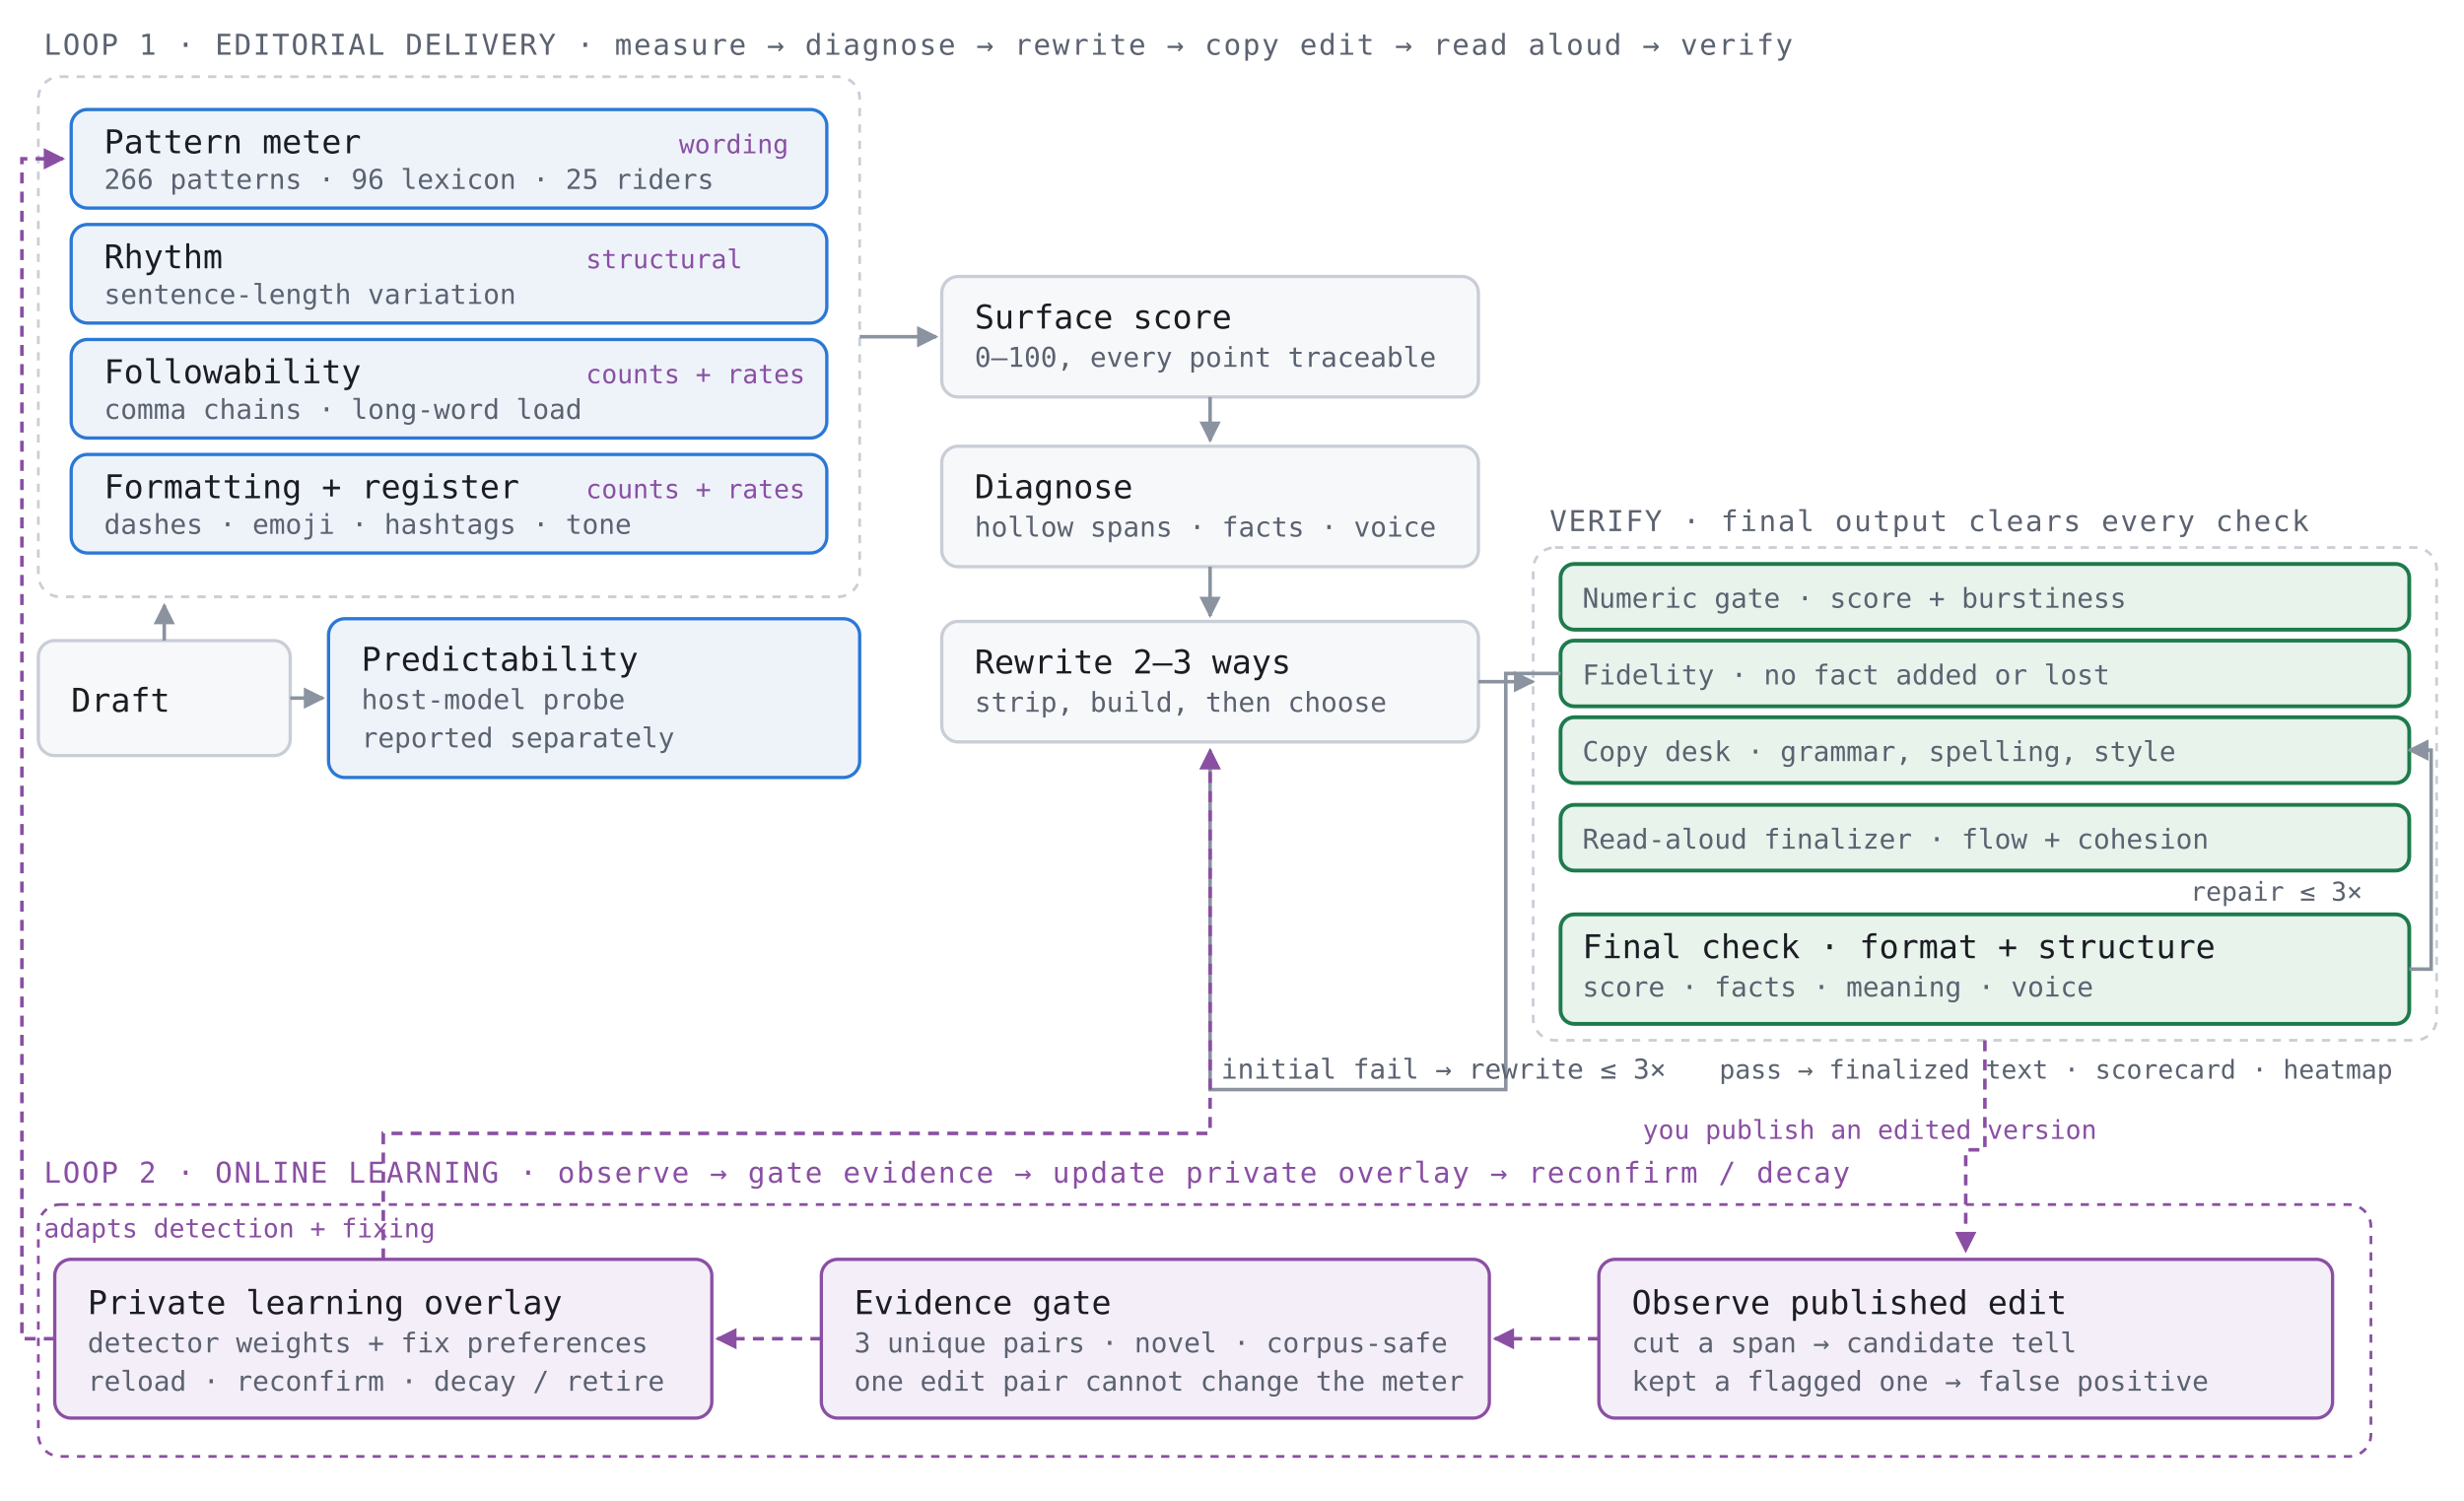
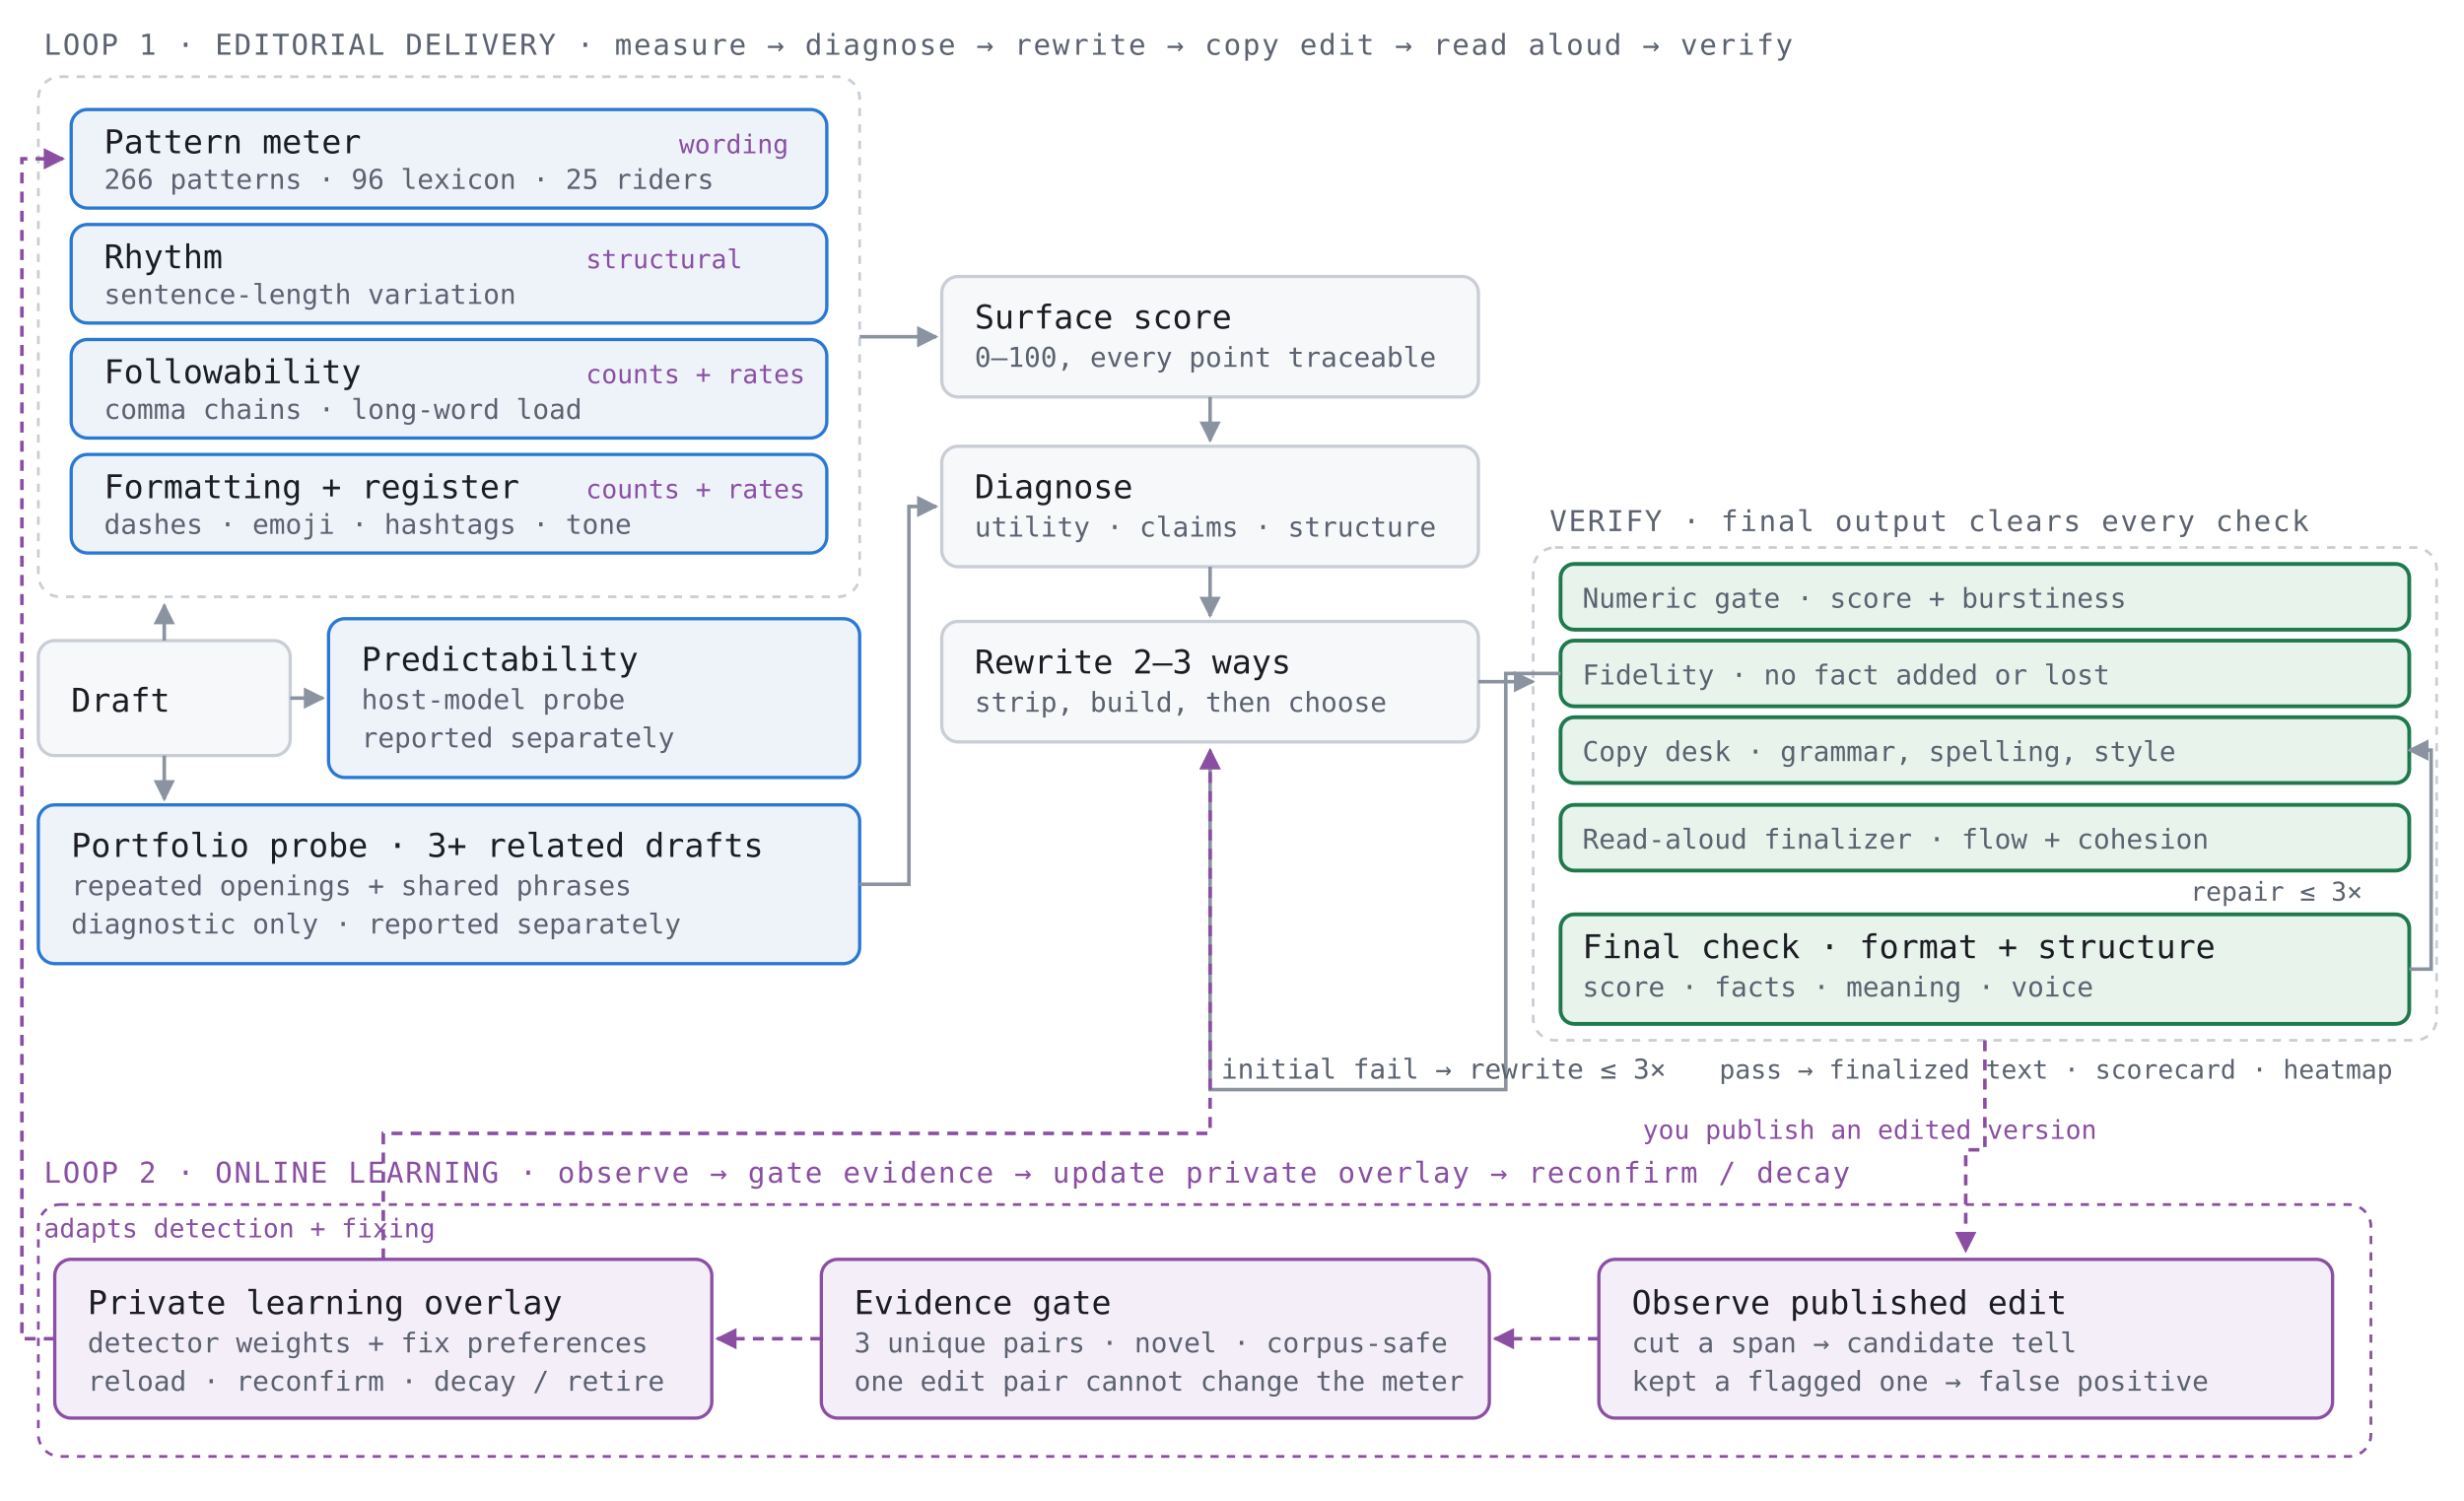
- <svg xmlns="http://www.w3.org/2000/svg" viewBox="0 0 900 548" width="900" height="548" font-family="ui-monospace,SFMono-Regular,Menlo,Consolas,monospace" role="img" aria-label="Zero Slop has two operational loops. Editorial delivery measures a draft with four surface channels and a separate host-model predictability probe, diagnoses hollow spans, rewrites in two passes, copy-edits the result, reads it aloud, and verifies the final text for score, fidelity, meaning, voice, format, and structure. The score is a traceable heuristic surface meter, not a calibrated probability. Online learning observes what the writer later cuts or keeps. One edit cannot change the meter. A phrase needs recurrence across three content-distinct edit pairs, novelty, and the human-corpus safety gate; single words need five pairs. Eligible evidence updates a private overlay that reloads on the next run. The overlay feeds both the pattern meter and the rewrite guide, so it adapts detection and fixing. Repeated false-positive evidence can lower a local weight, later evidence reconfirms useful guidance, stale detector rules decay, and stale fix preferences retire.">
+ <svg xmlns="http://www.w3.org/2000/svg" viewBox="0 0 900 548" width="900" height="548" font-family="ui-monospace,SFMono-Regular,Menlo,Consolas,monospace" role="img" aria-label="Zero Slop has two operational loops. Editorial delivery measures a draft with four surface channels, a separate host-model predictability probe, and a non-scoring portfolio probe that finds repeated openings and phrases across three or more related drafts. It diagnoses information utility, integrity, structure, delivery, and voice; rewrites in two passes; copy-edits the result; reads it aloud; and verifies the final text for score, fidelity, meaning, voice, format, and structure. The score is a traceable heuristic surface meter, not a calibrated probability. Online learning observes what the writer later cuts or keeps. One edit cannot change the meter. A phrase needs recurrence across three content-distinct edit pairs, novelty, and the human-corpus safety gate; single words need five pairs. Eligible evidence updates a private overlay that reloads on the next run. The overlay feeds both the pattern meter and the rewrite guide, so it adapts detection and fixing. Repeated false-positive evidence can lower a local weight, later evidence reconfirms useful guidance, stale detector rules decay, and stale fix preferences retire.">
  <defs>
    <marker id="a" viewBox="0 0 10 10" refX="9" refY="5" markerWidth="6" markerHeight="6" orient="auto-start-reverse">
      <path d="M0 0 L10 5 L0 10 z" fill="#8A939F" />
    </marker>
    <marker id="b" viewBox="0 0 10 10" refX="9" refY="5" markerWidth="6" markerHeight="6" orient="auto-start-reverse">
      <path d="M0 0 L10 5 L0 10 z" fill="#8A4FA3" />
    </marker>
    <style>
      .surface { fill:#F7F8FA; stroke:#C9CED6; stroke-width:1.2 }
      .ch { fill:#EEF3FA; stroke:#2A78D6; stroke-width:1.2 }
      .hi { fill:#E8F3EC; stroke:#1E7A4C; stroke-width:1.4 }
      .lr { fill:#F4EEF8; stroke:#8A4FA3; stroke-width:1.2 }
      .t  { font-size:12px; fill:#1B1D22 }
      .m  { font-size:10px; fill:#5B6270 }
      .h  { font-size:10.5px; fill:#5B6270; letter-spacing:.06em }
      .hp { font-size:10.5px; fill:#8A4FA3; letter-spacing:.06em }
      .lb { font-size:9.5px; fill:#8A4FA3 }
      .lg { font-size:9.5px; fill:#5B6270 }
      .ln { stroke:#8A939F; stroke-width:1.3; fill:none }
      .lp { stroke:#8A4FA3; stroke-width:1.3; fill:none; stroke-dasharray:4 3 }
      .grp{ fill:none; stroke:#C9CED6; stroke-width:1; stroke-dasharray:3 3 }
      .grl{ fill:none; stroke:#8A4FA3; stroke-width:1; stroke-dasharray:3 3 }
      @media (prefers-color-scheme: dark) {
        svg { color-scheme: dark }
        .surface { fill:#1E2128; stroke:#3A404B }
        .ch { fill:#16233A; stroke:#4B90E2 }
        .hi { fill:#14291D; stroke:#3FA872 }
        .lr { fill:#241B2E; stroke:#A972C4 }
        .t  { fill:#E8EAED }
        .m  { fill:#9AA2AE }
        .h  { fill:#9AA2AE }
        .hp { fill:#A972C4 }
        .lb { fill:#A972C4 }
        .lg { fill:#9AA2AE }
        .ln { stroke:#6B7280 }
        .grp{ stroke:#3A404B }
      }
    </style>
  </defs>
  <text x="16" y="20" class="h">LOOP 1 · EDITORIAL DELIVERY · measure → diagnose → rewrite → copy edit → read aloud → verify</text>
  <rect x="14" y="28" width="300" height="190" rx="8" class="grp" />
  <rect x="26" y="40" width="276" height="36" rx="6" class="ch" />
  <text x="38" y="56" class="t">Pattern meter</text>
  <text x="38" y="69" class="m">266 patterns · 96 lexicon · 25 riders</text>
  <text x="248" y="56" class="lb" fill="#8A939F">wording</text>
  <rect x="26" y="82" width="276" height="36" rx="6" class="ch" />
  <text x="38" y="98" class="t">Rhythm</text>
  <text x="38" y="111" class="m">sentence-length variation</text>
  <text x="214" y="98" class="lb" fill="#1E7A4C">structural</text>
  <rect x="26" y="124" width="276" height="36" rx="6" class="ch" />
  <text x="38" y="140" class="t">Followability</text>
  <text x="38" y="153" class="m">comma chains · long-word load</text>
  <text x="214" y="140" class="lb" fill="#1E7A4C">counts + rates</text>
  <rect x="26" y="166" width="276" height="36" rx="6" class="ch" />
  <text x="38" y="182" class="t">Formatting + register</text>
  <text x="38" y="195" class="m">dashes · emoji · hashtags · tone</text>
  <text x="214" y="182" class="lb" fill="#1E7A4C">counts + rates</text>
  <rect x="14" y="234" width="92" height="42" rx="6" class="surface" />
  <text x="26" y="260" class="t">Draft</text>
  <path d="M60 234 L60 221" class="ln" marker-end="url(#a)" />
  <rect x="120" y="226" width="194" height="58" rx="6" class="ch" />
  <text x="132" y="245" class="t">Predictability</text>
  <text x="132" y="259" class="m">host-model probe</text>
  <text x="132" y="273" class="m">reported separately</text>
  <path d="M106 255 L118 255" class="ln" marker-end="url(#a)" />
+   <path d="M60 276 L60 292" class="ln" marker-end="url(#a)" />
+   <rect x="14" y="294" width="300" height="58" rx="6" class="ch" />
+   <text x="26" y="313" class="t">Portfolio probe · 3+ related drafts</text>
+   <text x="26" y="327" class="m">repeated openings + shared phrases</text>
+   <text x="26" y="341" class="m">diagnostic only · reported separately</text>
+   <path d="M314 323 L332 323 L332 185 L342 185" class="ln" marker-end="url(#a)" />
  <path d="M314 123 L342 123" class="ln" marker-end="url(#a)" />
  <rect x="344" y="101" width="196" height="44" rx="6" class="surface" />
  <text x="356" y="120" class="t">Surface score</text>
  <text x="356" y="134" class="m">0–100, every point traceable</text>
  <path d="M442 145 L442 161" class="ln" marker-end="url(#a)" />
  <rect x="344" y="163" width="196" height="44" rx="6" class="surface" />
  <text x="356" y="182" class="t">Diagnose</text>
-   <text x="356" y="196" class="m">hollow spans · facts · voice</text>
+   <text x="356" y="196" class="m">utility · claims · structure</text>
  <path d="M442 207 L442 225" class="ln" marker-end="url(#a)" />
  <rect x="344" y="227" width="196" height="44" rx="6" class="surface" />
  <text x="356" y="246" class="t">Rewrite 2–3 ways</text>
  <text x="356" y="260" class="m">strip, build, then choose</text>
  <path d="M540 249 L560 249" class="ln" marker-end="url(#a)" />
  <text x="566" y="194" class="h">VERIFY · final output clears every check</text>
  <rect x="560" y="200" width="330" height="180" rx="8" class="grp" />
  <rect x="570" y="206" width="310" height="24" rx="5" class="hi" />
  <text x="578" y="222" class="m">Numeric gate · score + burstiness</text>
  <rect x="570" y="234" width="310" height="24" rx="5" class="hi" />
  <text x="578" y="250" class="m">Fidelity · no fact added or lost</text>
  <rect x="570" y="262" width="310" height="24" rx="5" class="hi" />
  <text x="578" y="278" class="m">Copy desk · grammar, spelling, style</text>
  <rect x="570" y="294" width="310" height="24" rx="5" class="hi" />
  <text x="578" y="310" class="m">Read-aloud finalizer · flow + cohesion</text>
  <rect x="570" y="334" width="310" height="40" rx="5" class="hi" />
  <text x="578" y="350" class="t">Final check · format + structure</text>
  <text x="578" y="364" class="m">score · facts · meaning · voice</text>
  <path d="M570 246 L550 246 L550 398 L442 398 L442 274" class="ln" marker-end="url(#a)" />
  <text x="446" y="394" class="m">initial fail → rewrite ≤ 3×</text>
  <path d="M880 354 L888 354 L888 274 L880 274" class="ln" marker-end="url(#a)" />
  <text x="800" y="329" class="lg">repair ≤ 3×</text>
  <text x="628" y="394" class="lg">pass → finalized text · scorecard · heatmap</text>
  <text x="16" y="432" class="hp">LOOP 2 · ONLINE LEARNING · observe → gate evidence → update private overlay → reconfirm / decay</text>
  <rect x="14" y="440" width="852" height="92" rx="8" class="grl" />
  <path d="M725 380 L725 420 L718 420 L718 457" class="lp" marker-end="url(#b)" />
  <text x="600" y="416" class="lb">you publish an edited version</text>
  <rect x="584" y="460" width="268" height="58" rx="6" class="lr" />
  <text x="596" y="480" class="t">Observe published edit</text>
  <text x="596" y="494" class="m">cut a span → candidate tell</text>
  <text x="596" y="508" class="m">kept a flagged one → false positive</text>
  <path d="M584 489 L546 489" class="lp" marker-end="url(#b)" />
  <rect x="300" y="460" width="244" height="58" rx="6" class="lr" />
  <text x="312" y="480" class="t">Evidence gate</text>
  <text x="312" y="494" class="m">3 unique pairs · novel · corpus-safe</text>
  <text x="312" y="508" class="m">one edit pair cannot change the meter</text>
  <path d="M300 489 L262 489" class="lp" marker-end="url(#b)" />
  <rect x="20" y="460" width="240" height="58" rx="6" class="lr" />
  <text x="32" y="480" class="t">Private learning overlay</text>
  <text x="32" y="494" class="m">detector weights + fix preferences</text>
  <text x="32" y="508" class="m">reload · reconfirm · decay / retire</text>
  <path d="M20 489 L8 489 L8 58 L23 58" class="lp" marker-end="url(#b)" />
  <path d="M140 460 L140 414 L442 414 L442 274" class="lp" marker-end="url(#b)" />
  <text x="16" y="452" class="lb">adapts detection + fixing</text>
</svg>
